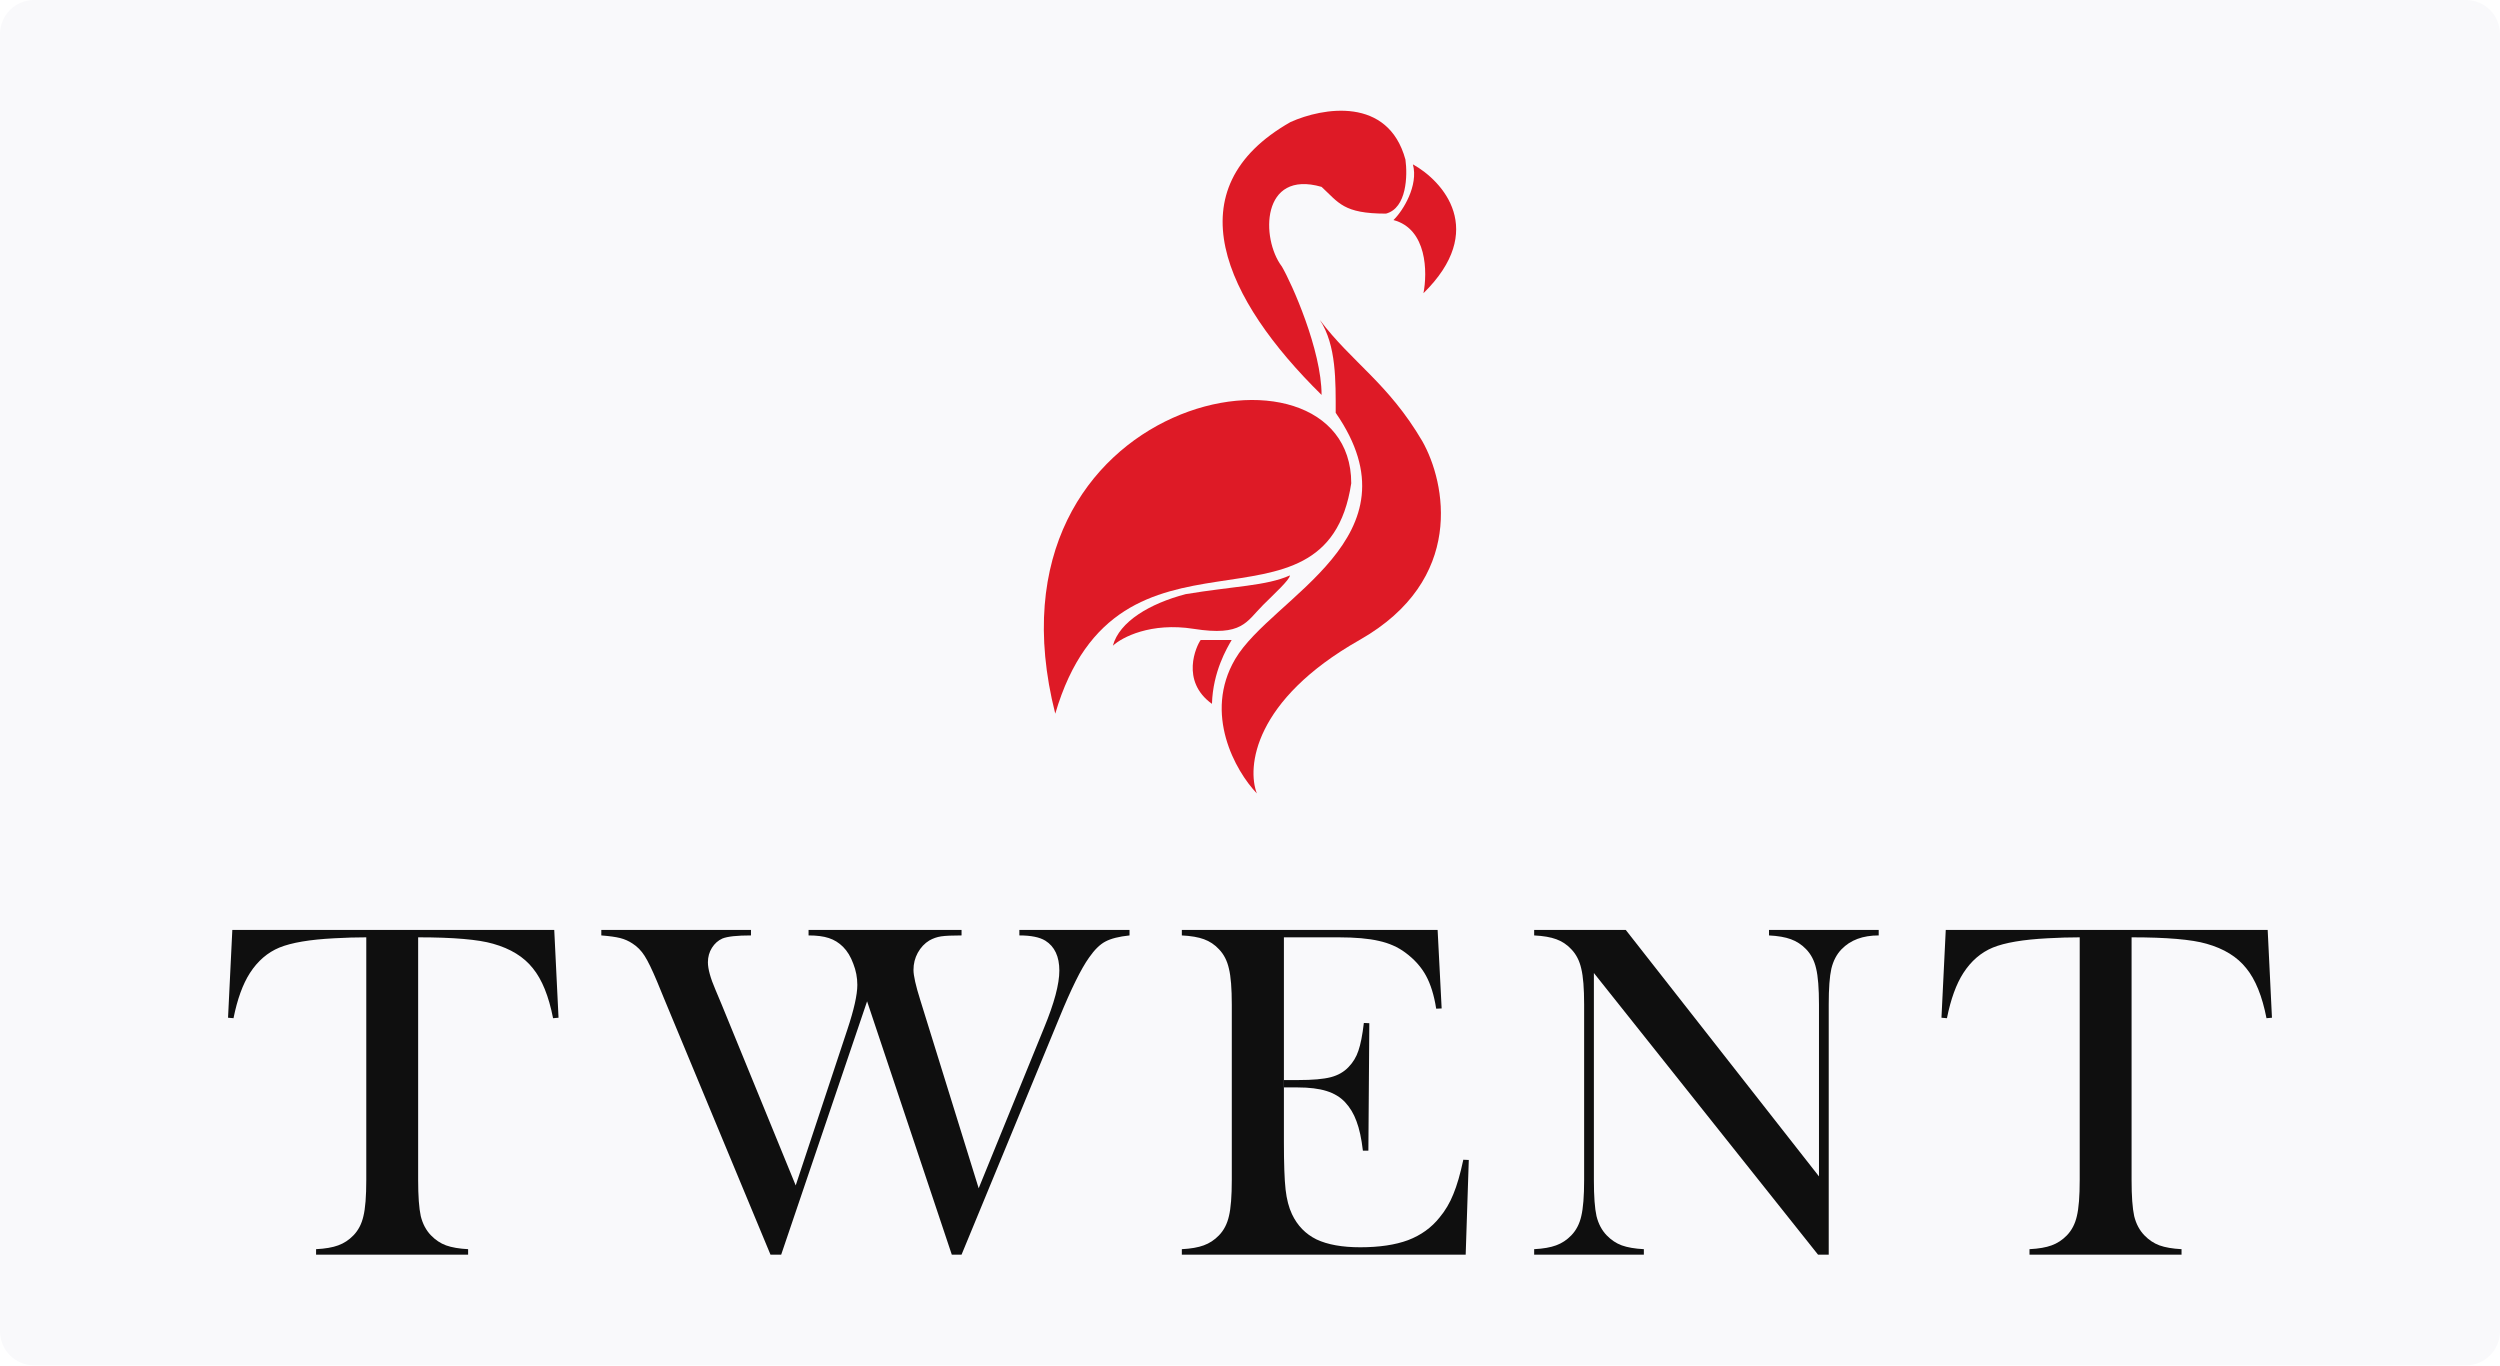
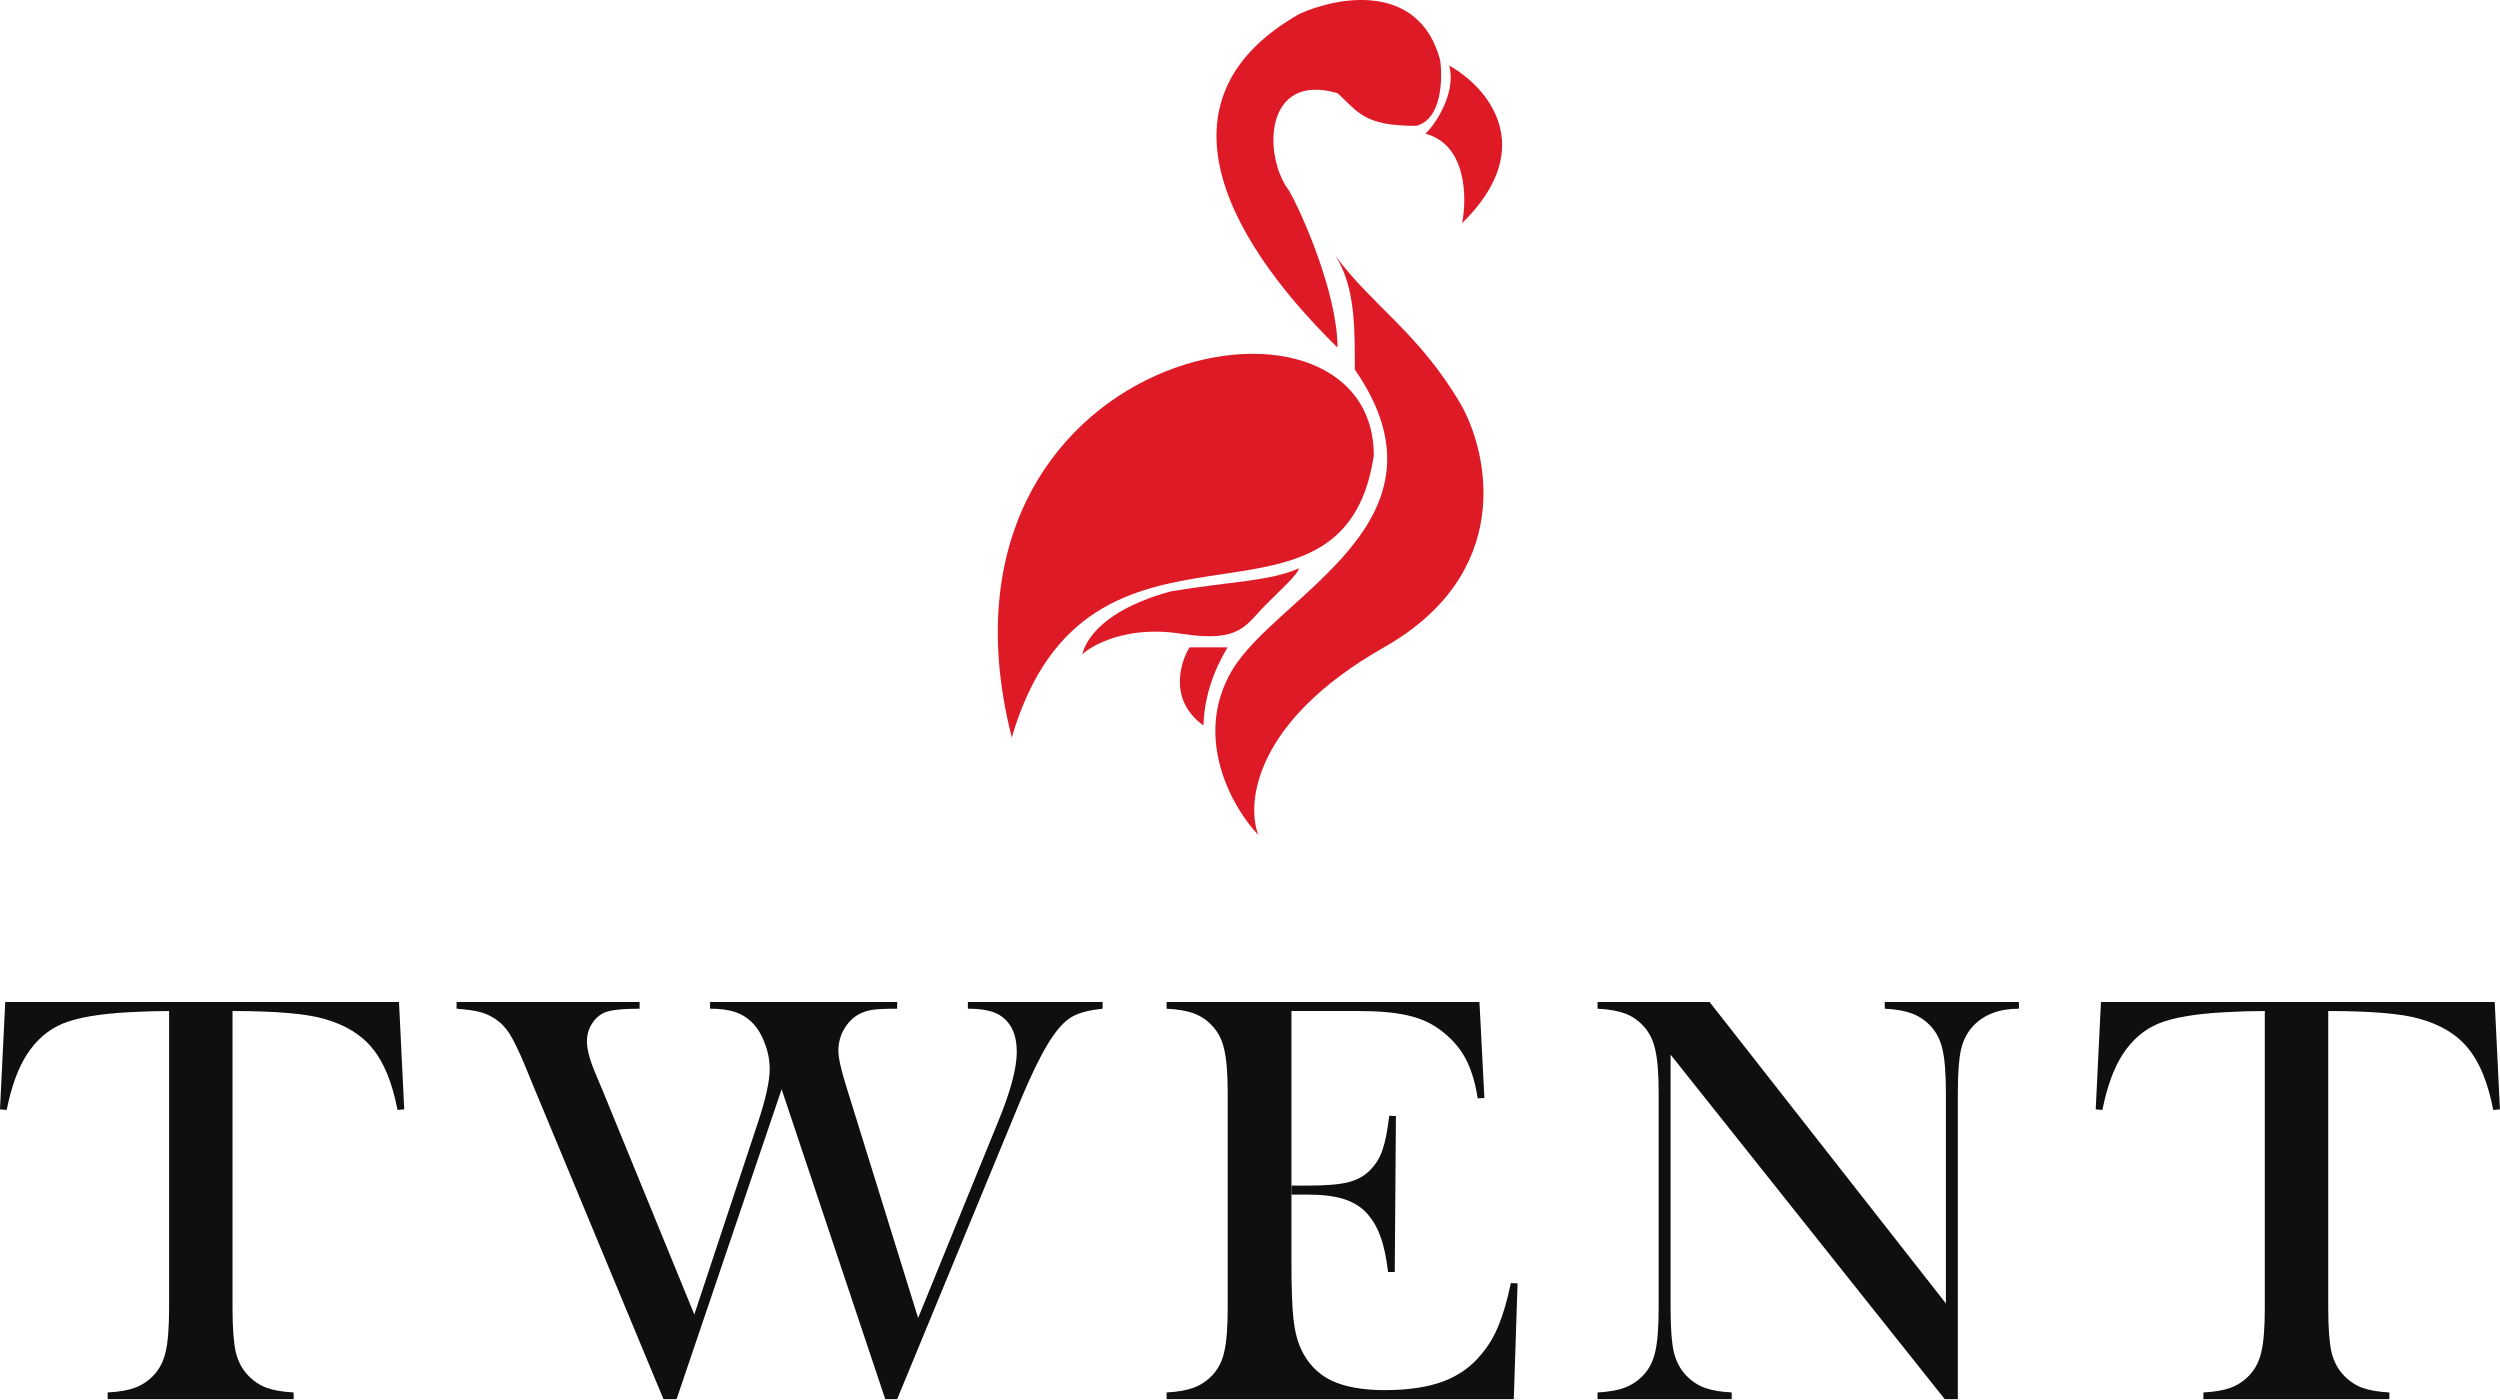
- <svg xmlns="http://www.w3.org/2000/svg" width="1831" height="1000" viewBox="0 0 1831 1000" fill="none">
-   <rect width="1831" height="1000" rx="25" fill="#F9F9FB" />
-   <path d="M1041.71 323.138C1058.8 353.266 1073.53 424.562 995.754 468.715C917.98 512.868 913.185 562.034 920.509 581.098C904.782 564.661 881.219 522.613 904.647 482.713C931.491 436.994 1041.71 393.927 978.264 302.341C978.264 279.485 978.826 252.768 966.665 234.357C965.78 233.179 964.902 231.979 964.029 230.753C964.968 231.914 965.845 233.117 966.665 234.357C989.812 265.202 1016.71 280.558 1041.71 323.138Z" fill="#DE1A26" />
-   <path d="M938.812 195.158C946.091 207.557 967.922 256.443 967.922 289.238C896.648 219.155 859.093 138.258 945.177 89.387C968.787 78.748 1016.7 70.473 1029.34 116.866C1030.96 128.385 1030.39 152.429 1015.1 156.459C983.865 156.459 980.53 148.46 967.922 136.862C923.588 124.064 923.356 174.762 938.812 195.158Z" fill="#DE1A26" />
-   <path d="M1034.8 120.37C1039.03 135.893 1027.48 154.567 1020.56 161.164C1045.29 167.679 1045.51 199.606 1042.53 214.755C1089.38 168.683 1056.9 132.635 1034.8 120.37Z" fill="#DE1A26" />
-   <path d="M989.653 353.934C970.944 477.915 818.827 365.931 772.867 522.706C713.485 288.343 989.653 235.552 989.653 353.934Z" fill="#DE1A26" />
-   <path d="M887.639 515.507C888.327 491.812 898.658 474.642 902.085 468.715L879.384 468.715C876.288 472.925 864.249 498.68 887.639 515.507Z" fill="#DE1A26" />
-   <path d="M944.737 421.414C927.496 429.176 903.271 429.312 868.377 435.15C842.236 442.018 819.825 455.18 815.063 472.925C821.713 466.743 842.855 455.617 874.224 460.562C909.997 466.201 912.748 455.411 925.131 443.048C933.042 435.15 944.737 424.504 944.737 421.414Z" fill="#DE1A26" />
-   <path d="M268.264 686.498C260.945 686.498 253.103 686.731 244.738 687.195C226.847 688.124 213.487 690.389 204.657 693.99C195.944 697.59 188.741 703.804 183.048 712.631C177.821 720.761 173.812 731.795 171.024 745.732L167.016 745.383L170.153 681.098H405.933L409.07 745.383L405.062 745.732C401.925 729.588 396.987 717.393 390.249 709.146C383.627 700.784 373.926 694.803 361.147 691.202C350.342 688.066 332.045 686.498 306.253 686.498V864.199C306.253 876.045 306.892 884.872 308.17 890.68C309.565 896.371 312.062 901.074 315.664 904.791C318.917 908.159 322.576 910.598 326.642 912.108C330.825 913.618 336.227 914.547 342.849 914.896V918.903H231.494V914.896C238.232 914.547 243.634 913.618 247.701 912.108C251.883 910.598 255.601 908.159 258.854 904.791C262.455 901.074 264.895 896.371 266.173 890.68C267.567 884.988 268.264 876.162 268.264 864.199V686.498Z" fill="#0F0F0F" />
-   <path d="M440.402 681.098H550.015V685.105C539.791 685.105 532.821 685.86 529.103 687.369C525.966 688.763 523.41 691.028 521.435 694.164C519.46 697.3 518.473 700.842 518.473 704.791C518.473 709.669 520.332 716.405 524.049 725L528.58 735.801L582.777 868.206L620.592 754.094C625.471 739.46 627.911 728.542 627.911 721.342C627.911 715.999 626.924 710.831 624.949 705.836C623.09 700.726 620.592 696.603 617.455 693.467C614.435 690.447 610.949 688.299 606.999 687.021C603.165 685.743 598.228 685.105 592.187 685.105V681.098H704.239V685.105C697.385 685.105 692.389 685.337 689.252 685.801C686.232 686.266 683.385 687.253 680.713 688.763C677.228 690.854 674.382 693.873 672.174 697.822C670.083 701.655 669.037 705.836 669.037 710.366C669.037 714.547 670.664 721.806 673.917 732.143L716.786 870.296L764.709 752.7C772.144 734.698 775.862 720.761 775.862 710.889C775.862 700.552 772.435 693.235 765.58 688.937C761.398 686.382 755.066 685.105 746.585 685.105V681.098H827.27V685.105C819.486 685.918 813.561 687.428 809.495 689.634C805.545 691.725 801.595 695.616 797.645 701.307C791.836 709.437 784.575 724.129 775.862 745.383L704.239 918.903H697.094L635.056 733.362L572.146 918.903H564.304L486.408 731.446L481.18 718.728C477.579 710.134 474.558 703.92 472.119 700.087C469.679 696.254 466.716 693.235 463.231 691.028C460.443 689.17 457.422 687.834 454.169 687.021C450.916 686.208 446.327 685.569 440.402 685.105V681.098Z" fill="#0F0F0F" />
-   <path d="M1167.36 712.631V864.199C1167.36 876.162 1168 884.988 1169.28 890.68C1170.68 896.371 1173.17 901.074 1176.77 904.791C1180.03 908.159 1183.69 910.598 1187.75 912.108C1191.94 913.618 1197.34 914.547 1203.96 914.896V918.903H1123.62V914.896C1130.25 914.547 1135.59 913.618 1139.66 912.108C1143.84 910.598 1147.56 908.159 1150.81 904.791C1154.41 901.074 1156.85 896.371 1158.13 890.68C1159.52 884.872 1160.22 876.045 1160.22 864.199V735.627C1160.22 723.897 1159.52 715.186 1158.13 709.495C1156.85 703.688 1154.41 698.926 1150.81 695.209C1147.67 691.841 1144.01 689.402 1139.83 687.892C1135.76 686.382 1130.36 685.453 1123.62 685.105V681.098H1190.72L1332.22 861.585V735.801C1332.22 723.839 1331.52 715.012 1330.13 709.321C1328.85 703.63 1326.41 698.926 1322.81 695.209C1319.56 691.841 1315.84 689.402 1311.66 687.892C1307.59 686.382 1302.25 685.453 1295.62 685.105V681.098H1375.96V685.105C1364.34 685.105 1355.28 688.473 1348.77 695.209C1345.17 698.926 1342.67 703.688 1341.28 709.495C1340 715.186 1339.36 723.897 1339.36 735.627V918.903H1331.52L1167.36 712.631Z" fill="#0F0F0F" />
-   <path d="M1523.18 686.498C1515.86 686.498 1508.02 686.731 1499.65 687.195C1481.76 688.124 1468.4 690.389 1459.57 693.99C1450.86 697.59 1443.66 703.804 1437.96 712.631C1432.73 720.761 1428.73 731.795 1425.94 745.732L1421.93 745.383L1425.07 681.098H1660.85L1663.98 745.383L1659.98 745.732C1656.84 729.588 1651.9 717.393 1645.16 709.146C1638.54 700.784 1628.84 694.803 1616.06 691.202C1605.26 688.066 1586.96 686.498 1561.17 686.498V864.199C1561.17 876.045 1561.81 884.872 1563.08 890.68C1564.48 896.371 1566.98 901.074 1570.58 904.791C1573.83 908.159 1577.49 910.598 1581.56 912.108C1585.74 913.618 1591.14 914.547 1597.76 914.896V918.903H1486.41V914.896C1493.15 914.547 1498.55 913.618 1502.61 912.108C1506.8 910.598 1510.51 908.159 1513.77 904.791C1517.37 901.074 1519.81 896.371 1521.09 890.68C1522.48 884.988 1523.18 876.162 1523.18 864.199V686.498Z" fill="#0F0F0F" />
-   <path fill-rule="evenodd" clip-rule="evenodd" d="M1055.87 738.589L1052.91 681.098H865.573V685.105C872.311 685.453 877.714 686.382 881.78 687.892C885.962 689.402 889.622 691.841 892.758 695.209C896.36 698.926 898.799 703.688 900.077 709.495C901.472 715.186 902.169 723.955 902.169 735.801V864.199C902.169 876.045 901.472 884.872 900.077 890.68C898.799 896.371 896.36 901.074 892.758 904.791C889.505 908.159 885.788 910.598 881.605 912.108C877.539 913.618 872.195 914.547 865.573 914.896V918.903H1073.47L1075.74 849.565L1071.73 849.39C1069.52 859.843 1067.08 868.264 1064.41 874.652C1061.85 881.04 1058.48 886.731 1054.3 891.725C1048.38 899.158 1040.71 904.675 1031.3 908.275C1021.89 911.76 1010.21 913.502 996.271 913.502C983.027 913.502 972.339 911.585 964.207 907.753C956.191 903.804 950.208 897.648 946.258 889.286C943.934 884.408 942.366 878.368 941.552 871.167C940.739 863.85 940.333 852.236 940.333 836.324V796.429V791.028V686.498H980.239C992.554 686.498 1002.43 687.369 1009.86 689.112C1017.3 690.738 1023.75 693.583 1029.21 697.648C1035.83 702.526 1040.88 708.159 1044.37 714.547C1047.85 720.935 1050.35 729.007 1051.86 738.763L1055.87 738.589Z" fill="#0F0F0F" />
-   <path d="M950.788 791.028H940.333V796.429H950.266C958.863 796.429 965.949 797.3 971.526 799.042C977.102 800.784 981.633 803.513 985.119 807.23C988.72 811.063 991.508 815.709 993.483 821.167C995.574 826.626 997.143 833.827 998.188 842.77H1002.2L1002.89 749.39L998.885 749.216C997.84 758.159 996.504 764.954 994.877 769.599C993.367 774.129 990.985 778.078 987.733 781.446C984.363 785.047 980.007 787.544 974.663 788.937C969.319 790.331 961.36 791.028 950.788 791.028Z" fill="#0F0F0F" />
+ <svg xmlns="http://www.w3.org/2000/svg" width="1497" height="838" viewBox="0 0 1497 838" fill="none">
+   <path d="M874.698 242.04C891.784 272.169 906.512 343.464 828.738 387.617C750.964 431.771 746.169 480.936 753.493 500C737.766 483.564 714.203 441.516 737.631 401.615C764.475 355.896 874.698 312.829 811.248 221.243C811.248 198.387 811.81 171.67 799.648 153.26C798.764 152.082 797.886 150.881 797.013 149.655C797.952 150.817 798.829 152.019 799.648 153.26C822.796 184.104 849.697 199.461 874.698 242.04Z" fill="#DE1A26" />
+   <path d="M771.796 114.061C779.075 126.459 800.905 175.346 800.905 208.141C729.632 138.057 692.077 57.16 778.161 8.289C801.771 -2.35 849.68 -10.625 862.322 35.768C863.948 47.287 863.379 71.332 848.086 75.361C816.849 75.361 813.514 67.362 800.905 55.764C756.572 42.967 756.34 93.665 771.796 114.061Z" fill="#DE1A26" />
+   <path d="M867.784 39.272C872.014 54.795 860.463 73.469 853.548 80.066C878.277 86.582 878.494 118.509 875.512 133.658C922.367 87.585 889.883 51.537 867.784 39.272Z" fill="#DE1A26" />
+   <path d="M822.637 272.836C803.928 396.817 651.811 284.834 605.851 441.609C546.469 207.245 822.637 154.454 822.637 272.836Z" fill="#DE1A26" />
+   <path d="M720.623 434.409C721.311 410.714 731.642 393.544 735.069 387.617L712.368 387.617C709.272 391.827 697.233 417.582 720.623 434.409Z" fill="#DE1A26" />
+   <path d="M777.721 340.316C760.48 348.079 736.255 348.214 701.361 354.052C675.22 360.92 652.809 374.083 648.047 391.827C654.696 385.646 675.839 374.519 707.208 379.464C742.98 385.103 745.732 374.313 758.115 361.951C766.026 354.052 777.721 343.407 777.721 340.316Z" fill="#DE1A26" />
+   <path d="M101.248 605.401C93.929 605.401 86.087 605.633 77.722 606.098C59.831 607.027 46.471 609.292 37.641 612.892C28.928 616.492 21.725 622.706 16.032 631.533C10.804 639.663 6.796 650.697 4.008 664.634L0 664.286L3.137 600H238.917L242.053 664.286L238.045 664.634C234.909 648.49 229.971 636.295 223.233 628.049C216.611 619.686 206.91 613.705 194.131 610.105C183.326 606.969 165.029 605.401 139.237 605.401V783.101C139.237 794.948 139.876 803.775 141.154 809.582C142.548 815.273 145.046 819.977 148.648 823.693C151.901 827.062 155.56 829.501 159.626 831.01C163.809 832.52 169.211 833.449 175.833 833.798V837.805H64.478V833.798C71.216 833.449 76.618 832.52 80.684 831.01C84.867 829.501 88.585 827.062 91.837 823.693C95.439 819.977 97.879 815.273 99.156 809.582C100.551 803.891 101.248 795.064 101.248 783.101V605.401Z" fill="#0F0F0F" />
+   <path d="M273.386 600H382.999V604.007C372.775 604.007 365.805 604.762 362.087 606.272C358.95 607.666 356.394 609.93 354.419 613.066C352.444 616.202 351.457 619.744 351.457 623.693C351.457 628.571 353.316 635.308 357.033 643.902L361.564 654.704L415.76 787.108L453.576 672.997C458.455 658.362 460.895 647.445 460.895 640.244C460.895 634.901 459.907 629.733 457.932 624.739C456.074 619.628 453.576 615.505 450.439 612.369C447.418 609.35 443.933 607.201 439.983 605.923C436.149 604.646 431.212 604.007 425.171 604.007V600H537.223V604.007C530.368 604.007 525.373 604.239 522.236 604.704C519.216 605.168 516.369 606.156 513.697 607.666C510.212 609.756 507.365 612.776 505.158 616.725C503.067 620.557 502.021 624.739 502.021 629.268C502.021 633.449 503.648 640.708 506.901 651.045L549.77 789.199L597.693 671.603C605.128 653.6 608.846 639.663 608.846 629.791C608.846 619.454 605.418 612.137 598.564 607.84C594.382 605.285 588.05 604.007 579.569 604.007V600H660.254V604.007C652.47 604.82 646.545 606.33 642.479 608.537C638.529 610.627 634.579 614.518 630.629 620.209C624.82 628.339 617.559 643.031 608.846 664.286L537.223 837.805H530.078L468.04 652.265L405.13 837.805H397.288L319.392 650.348L314.164 637.631C310.563 629.036 307.542 622.822 305.102 618.99C302.663 615.157 299.7 612.137 296.215 609.93C293.427 608.072 290.406 606.736 287.153 605.923C283.9 605.11 279.311 604.472 273.386 604.007V600Z" fill="#0F0F0F" />
+   <path d="M1000.35 631.533V783.101C1000.35 795.064 1000.99 803.891 1002.27 809.582C1003.66 815.273 1006.16 819.977 1009.76 823.693C1013.01 827.062 1016.67 829.501 1020.74 831.01C1024.92 832.52 1030.32 833.449 1036.94 833.798V837.805H956.608V833.798C963.23 833.449 968.574 832.52 972.64 831.01C976.823 829.501 980.54 827.062 983.793 823.693C987.395 819.977 989.834 815.273 991.112 809.582C992.506 803.775 993.203 794.948 993.203 783.101V654.53C993.203 642.799 992.506 634.088 991.112 628.397C989.834 622.59 987.395 617.828 983.793 614.111C980.656 610.743 976.997 608.304 972.815 606.794C968.748 605.285 963.346 604.355 956.608 604.007V600H1023.7L1165.2 780.488V654.704C1165.2 642.741 1164.51 633.914 1163.11 628.223C1161.83 622.532 1159.39 617.828 1155.79 614.111C1152.54 610.743 1148.82 608.304 1144.64 606.794C1140.57 605.285 1135.23 604.355 1128.61 604.007V600H1208.94V604.007C1197.33 604.007 1188.26 607.375 1181.76 614.111C1178.16 617.828 1175.66 622.59 1174.26 628.397C1172.99 634.088 1172.35 642.799 1172.35 654.53V837.805H1164.51L1000.35 631.533Z" fill="#0F0F0F" />
+   <path d="M1356.16 605.401C1348.84 605.401 1341 605.633 1332.64 606.098C1314.74 607.027 1301.38 609.292 1292.56 612.892C1283.84 616.492 1276.64 622.706 1270.95 631.533C1265.72 639.663 1261.71 650.697 1258.92 664.634L1254.91 664.286L1258.05 600H1493.83L1496.97 664.286L1492.96 664.634C1489.82 648.49 1484.89 636.295 1478.15 628.049C1471.52 619.686 1461.82 613.705 1449.04 610.105C1438.24 606.969 1419.94 605.401 1394.15 605.401V783.101C1394.15 794.948 1394.79 803.775 1396.07 809.582C1397.46 815.273 1399.96 819.977 1403.56 823.693C1406.81 827.062 1410.47 829.501 1414.54 831.01C1418.72 832.52 1424.12 833.449 1430.75 833.798V837.805H1319.39V833.798C1326.13 833.449 1331.53 832.52 1335.6 831.01C1339.78 829.501 1343.5 827.062 1346.75 823.693C1350.35 819.977 1352.79 815.273 1354.07 809.582C1355.46 803.891 1356.16 795.064 1356.16 783.101V605.401Z" fill="#0F0F0F" />
+   <path fill-rule="evenodd" clip-rule="evenodd" d="M888.854 657.491L885.891 600H698.557V604.007C705.295 604.355 710.697 605.285 714.764 606.794C718.946 608.304 722.605 610.743 725.742 614.111C729.344 617.828 731.783 622.59 733.061 628.397C734.455 634.088 735.153 642.857 735.153 654.704V783.101C735.153 794.948 734.455 803.775 733.061 809.582C731.783 815.273 729.344 819.977 725.742 823.693C722.489 827.062 718.772 829.501 714.589 831.01C710.523 832.52 705.179 833.449 698.557 833.798V837.805H906.455L908.72 768.467L904.712 768.293C902.505 778.746 900.065 787.166 897.393 793.554C894.837 799.942 891.468 805.633 887.285 810.627C881.36 818.06 873.693 823.577 864.283 827.178C854.872 830.662 843.197 832.404 829.255 832.404C816.011 832.404 805.323 830.488 797.191 826.655C789.174 822.706 783.191 816.551 779.241 808.188C776.918 803.31 775.35 797.271 774.536 790.07C773.723 782.753 773.316 771.138 773.316 755.226V715.331V709.93V605.401H813.223C825.538 605.401 835.413 606.272 842.848 608.014C850.283 609.64 856.731 612.485 862.191 616.551C868.813 621.429 873.867 627.062 877.352 633.449C880.838 639.837 883.335 647.909 884.846 657.666L888.854 657.491Z" fill="#0F0F0F" />
+   <path d="M783.772 709.93H773.316V715.331H783.25C791.847 715.331 798.933 716.202 804.51 717.944C810.086 719.686 814.617 722.416 818.102 726.132C821.704 729.965 824.492 734.611 826.467 740.07C828.558 745.528 830.127 752.729 831.172 761.672H835.18L835.877 668.293L831.869 668.118C830.824 677.062 829.488 683.856 827.861 688.502C826.351 693.031 823.969 696.98 820.716 700.348C817.347 703.949 812.991 706.446 807.647 707.84C802.302 709.233 794.344 709.93 783.772 709.93Z" fill="#0F0F0F" />
</svg>
